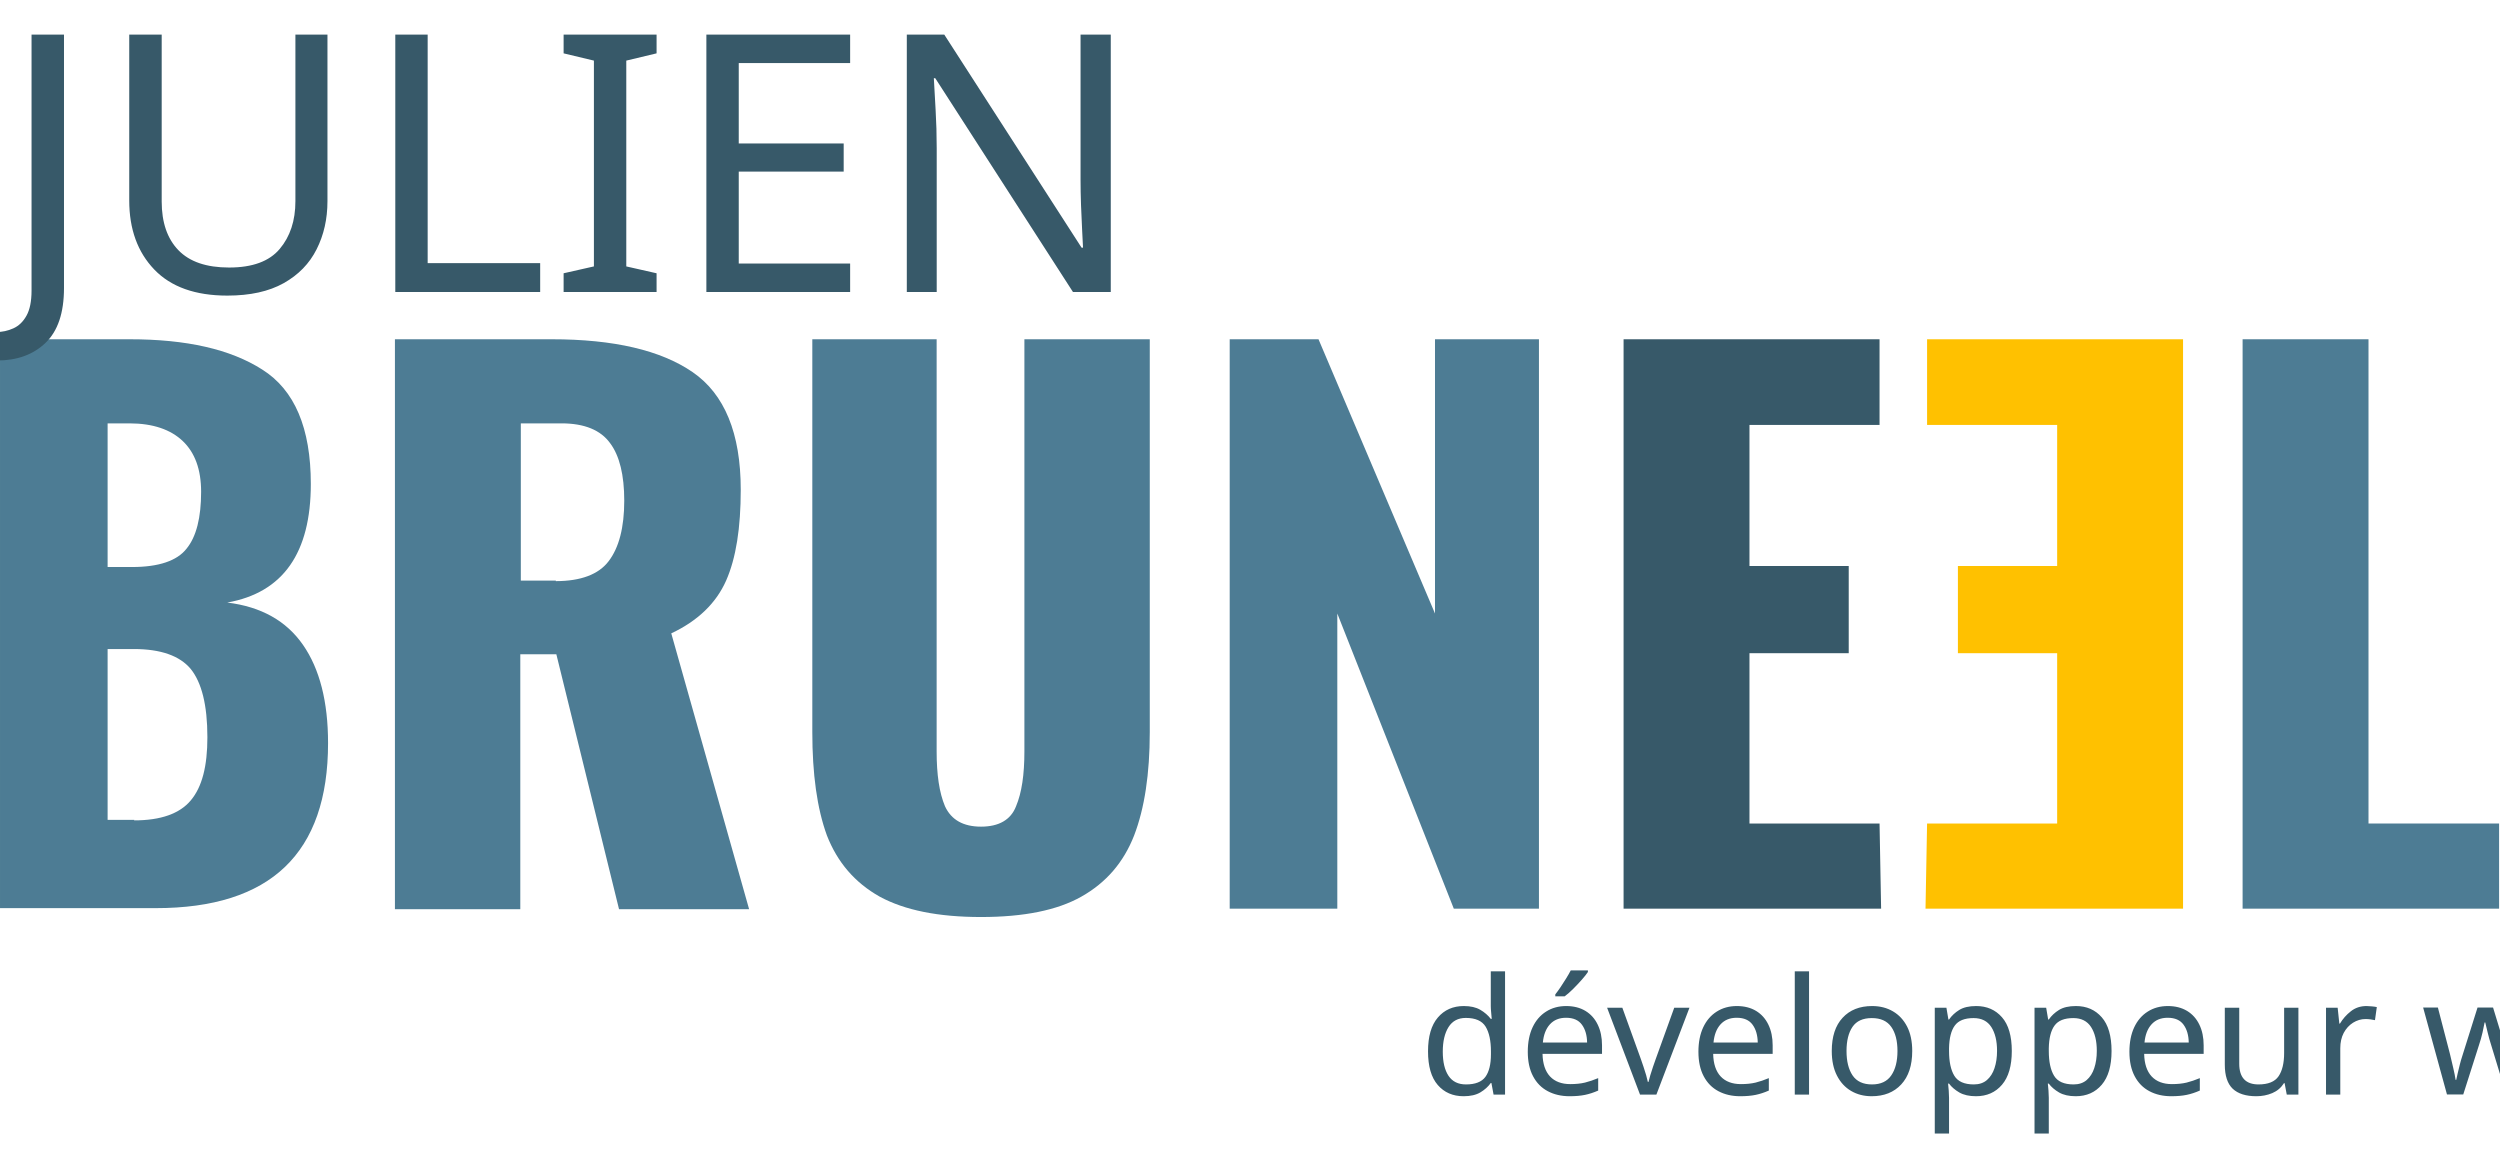
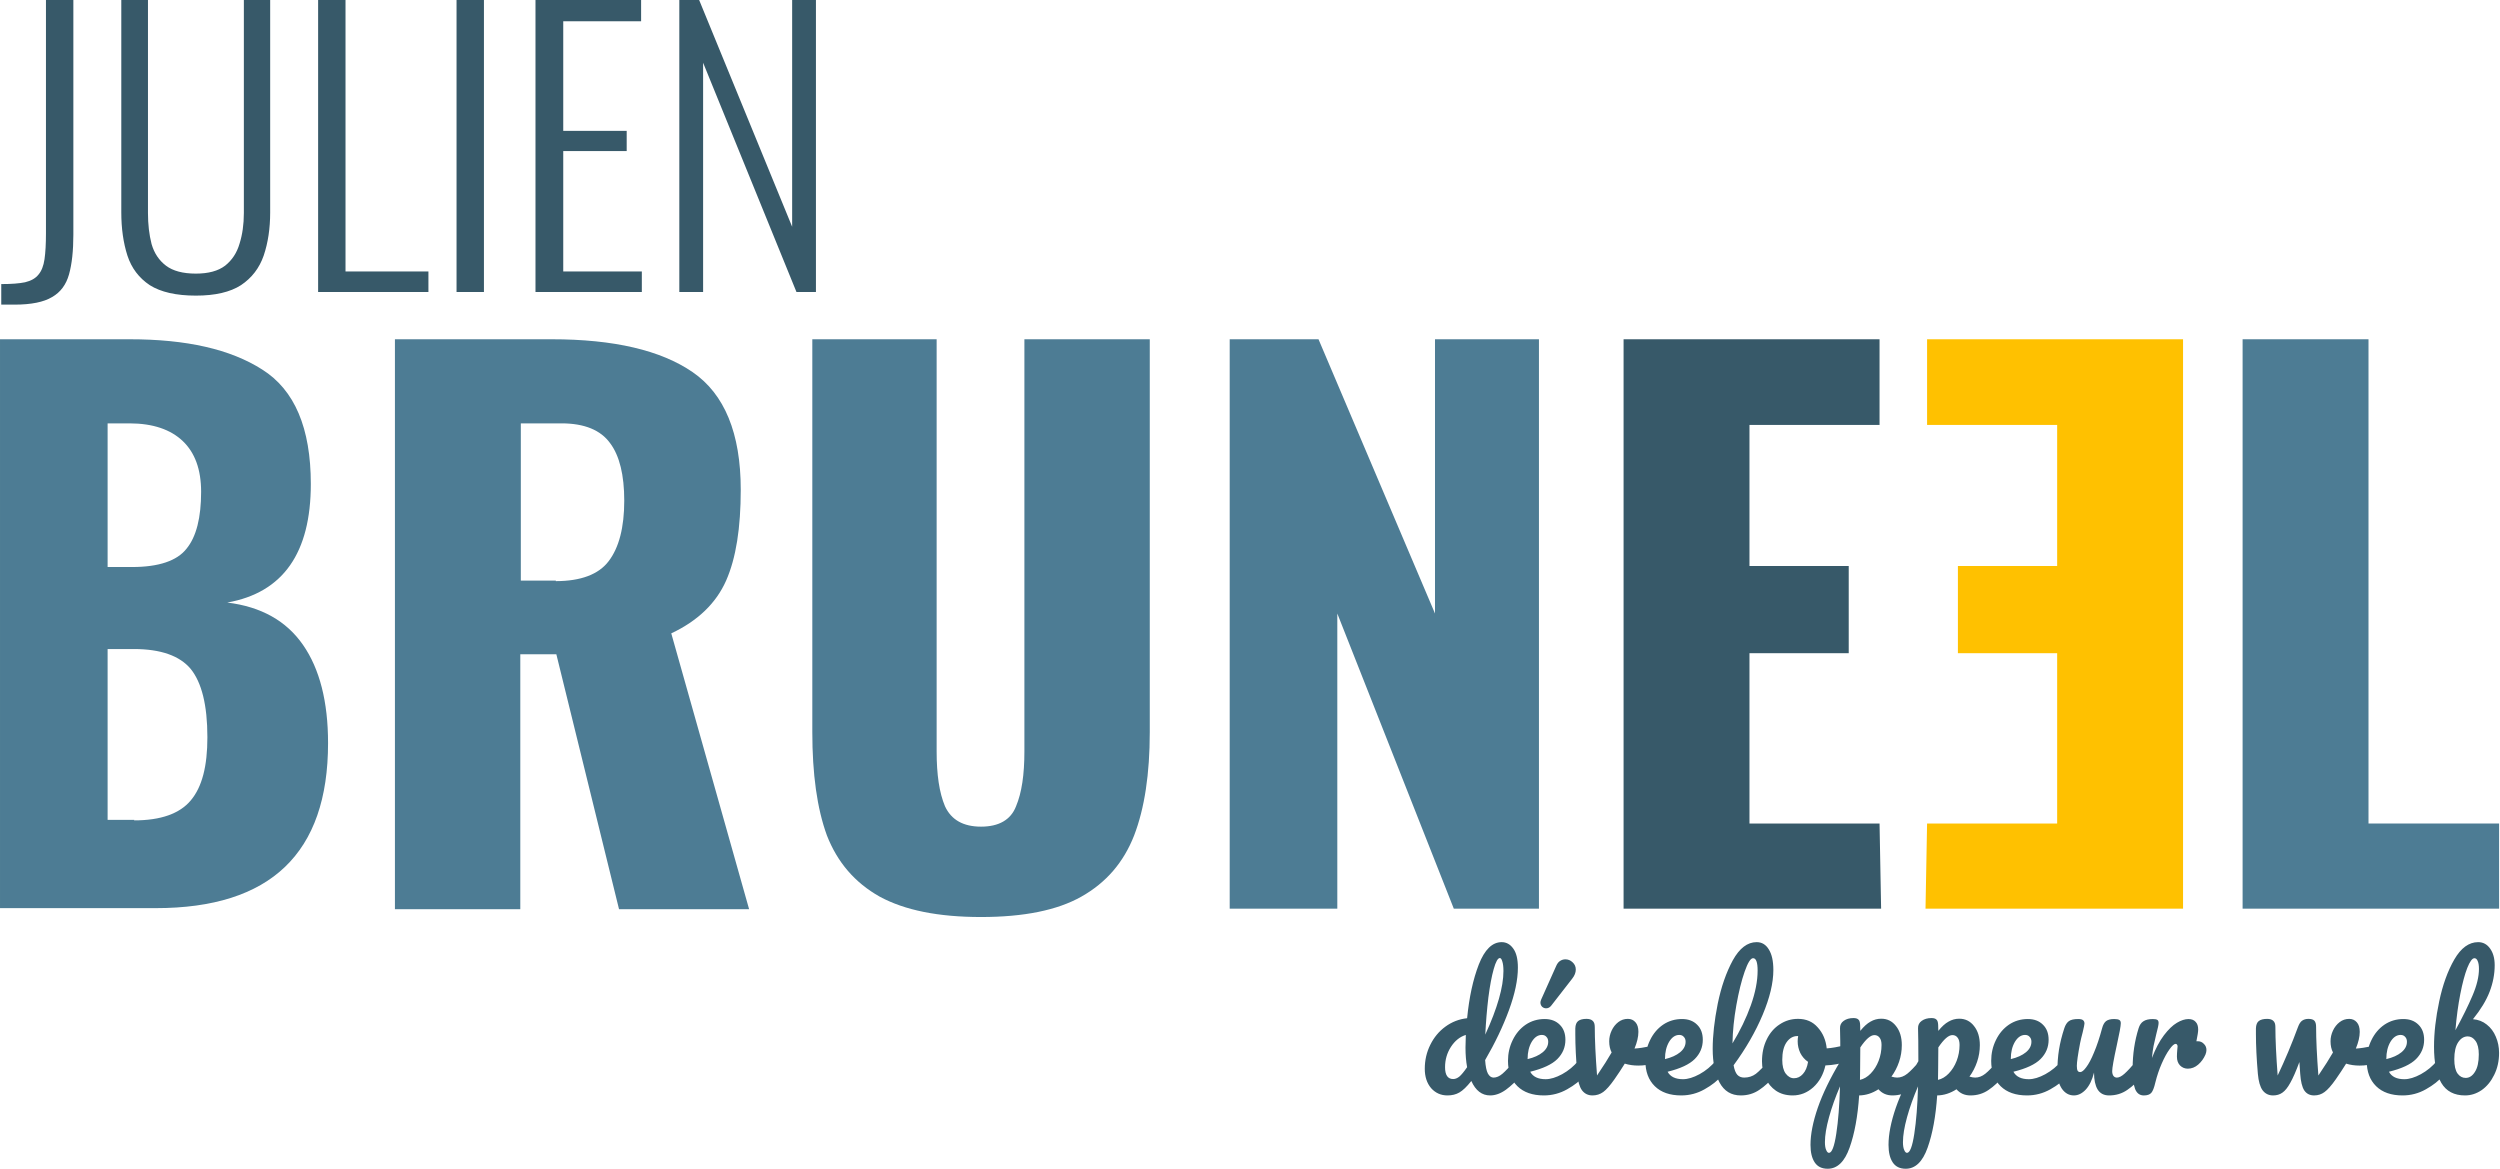
<svg xmlns="http://www.w3.org/2000/svg" width="800mm" height="374mm" viewBox="0 0 800 374" version="1.1" id="svg1">
  <defs id="defs1" />
  <g id="layer1">
    <g id="g2" transform="matrix(1.633064,0,0,1.633064,-52.06891,-35.59249)">
      <g id="g11251-9" transform="matrix(1.023618,0,0,1.023618,-1323.795,2729.515)">
        <path id="path8609-5" class="st7" d="m 1324.6,-2580.3 h 24.6 c 10.9,0 19.3,1.9 25.4,5.8 6.2,3.9 9.3,11.2 9.3,21.9 0,13.2 -5.3,20.8 -16,22.7 6.5,0.8 11.3,3.5 14.5,8.1 3.2,4.6 4.8,10.9 4.8,18.8 0,21.1 -11,31.6 -33,31.6 h -29.8 v -108.9 z m 25.1,43.6 c 5.1,0 8.6,-1.2 10.4,-3.5 1.9,-2.3 2.8,-6 2.8,-10.9 0,-4.3 -1.2,-7.5 -3.5,-9.7 -2.3,-2.2 -5.7,-3.4 -10.2,-3.4 h -4.2 v 27.5 z m 0.4,48.5 c 5.1,0 8.7,-1.3 10.8,-3.8 2.2,-2.6 3.2,-6.6 3.2,-12.1 0,-6.2 -1.1,-10.5 -3.2,-13.1 -2.1,-2.5 -5.7,-3.8 -10.9,-3.8 h -5 v 32.7 h 5.1 z" style="fill:#4d7c94" />
        <path id="path8611-4" class="st7" d="m 1400,-2580.3 h 30 c 11.9,0 20.9,2.1 27,6.3 6.1,4.2 9.2,11.7 9.2,22.5 0,7.3 -0.9,13.1 -2.8,17.4 -1.9,4.3 -5.4,7.7 -10.5,10.1 l 14.9,52.8 h -24.9 l -12,-48.8 h -6.9 v 48.8 h -24 z m 30.8,46.3 c 4.8,0 8.2,-1.3 10.1,-3.8 2,-2.6 3,-6.5 3,-11.6 0,-4.9 -0.9,-8.6 -2.7,-11 -1.8,-2.5 -4.9,-3.8 -9.3,-3.8 h -7.8 v 30.1 h 6.7 z" style="fill:#4d7c94" />
        <path id="path8613-7" class="st7" d="m 1512.2,-2469.7 c -8.2,0 -14.6,-1.3 -19.4,-3.9 -4.8,-2.7 -8.1,-6.6 -10.1,-11.7 -1.9,-5.2 -2.8,-11.8 -2.8,-19.8 v -75.2 h 23.8 v 78.9 c 0,4.4 0.5,7.9 1.6,10.5 1.2,2.6 3.5,3.9 6.9,3.9 3.4,0 5.7,-1.3 6.7,-3.9 1.1,-2.6 1.6,-6.1 1.6,-10.5 v -78.9 h 24 v 75.2 c 0,8 -1,14.6 -3,19.8 -2,5.1 -5.3,9 -10.1,11.7 -4.6,2.6 -11,3.9 -19.2,3.9 z" style="fill:#4d7c94" />
        <path id="path8615-8" class="st7" d="m 1559.8,-2580.3 h 17 l 22.3,52.5 v -52.5 h 19.9 v 109 h -16.3 l -22.3,-56.5 v 56.5 h -20.6 z" style="fill:#4d7c94" />
        <path id="path8619-5" class="st6" d="m 1742.3,-2580.3 h -49 v 16.4 h 24.9 v 27 h -19 v 16.7 h 19 v 32.6 h -24.9 l -0.3,16.3 h 49.3 z" style="fill:#ffc100" />
        <path id="path8617-7" class="st8" d="m 1635.2,-2580.3 h 49 v 16.4 h -24.9 v 27 h 19 v 16.7 h -19 v 32.6 h 24.9 l 0.3,16.3 h -49.3 z" style="fill:#375969" />
        <path id="path8621-8" class="st7" d="m 1753.7,-2580.3 h 24.1 v 92.7 h 25 v 16.3 h -49.1 z" style="fill:#4d7c94" />
      </g>
-       <text class="st8 st10 st11" id="text16" x="309.958" y="236.286" style="font-size:31.785px;font-family:Pacifico-Regular;fill:#375969;stroke-width:1">
-         <tspan style="font-style:normal;font-variant:normal;font-weight:normal;font-stretch:normal;font-size:31.785px;font-family:Pacifico;-inkscape-font-specification:'Pacifico, Normal';font-variant-ligatures:normal;font-variant-caps:normal;font-variant-numeric:normal;font-variant-east-asian:normal" id="tspan2">développeur web</tspan>
-       </text>
+       <path style="font-size:31.785px;font-family:Pacifico;-inkscape-font-specification:'Pacifico, Normal';fill:#375969;stroke-width:1" d="m 329.537,229.198 q 0.413,0 0.636,0.381 0.254,0.381 0.254,1.049 0,1.271 -0.604,1.971 -1.303,1.589 -2.861,2.734 -1.557,1.112 -3.083,1.112 -2.416,0 -3.687,-2.829 -1.335,1.685 -2.352,2.257 -0.985,0.572 -2.32,0.572 -1.939,0 -3.21,-1.43 -1.24,-1.462 -1.24,-3.782 0,-2.543 1.081,-4.704 1.081,-2.193 2.956,-3.56 1.907,-1.399 4.259,-1.653 0.604,-6.166 2.289,-10.521 1.716,-4.386 4.482,-4.386 1.367,0 2.257,1.24 0.922,1.24 0.922,3.751 0,3.56 -1.748,8.328 -1.748,4.768 -4.672,9.79 0.127,1.844 0.54,2.638 0.445,0.795 1.112,0.795 0.858,0 1.748,-0.763 0.89,-0.763 2.384,-2.543 0.381,-0.445 0.858,-0.445 z m -3.751,-19.675 q -0.604,0 -1.208,2.161 -0.604,2.13 -1.049,5.594 -0.413,3.465 -0.604,7.247 3.56,-7.756 3.56,-12.46 0,-1.208 -0.223,-1.875 -0.191,-0.667 -0.477,-0.667 z m -9.154,23.712 q 0.604,0 1.208,-0.477 0.604,-0.509 1.526,-1.844 -0.318,-1.716 -0.318,-3.846 0,-0.763 0.064,-2.479 -1.748,0.54 -2.924,2.352 -1.144,1.78 -1.144,3.973 0,2.32 1.589,2.32 z m 25.396,-4.037 q 0.413,0 0.636,0.381 0.254,0.381 0.254,1.049 0,1.271 -0.604,1.971 -1.176,1.43 -3.337,2.638 -2.13,1.208 -4.577,1.208 -3.337,0 -5.181,-1.812 -1.844,-1.812 -1.844,-4.958 0,-2.193 0.922,-4.069 0.922,-1.907 2.543,-3.02 1.653,-1.112 3.719,-1.112 1.844,0 2.956,1.112 1.112,1.081 1.112,2.956 0,2.193 -1.589,3.782 -1.557,1.557 -5.308,2.479 0.795,1.462 3.02,1.462 1.43,0 3.242,-0.985 1.844,-1.017 3.179,-2.638 0.381,-0.445 0.858,-0.445 z m -8.01,-4.609 q -1.176,0 -2.002,1.367 -0.795,1.367 -0.795,3.306 v 0.064 q 1.875,-0.445 2.956,-1.335 1.081,-0.89 1.081,-2.066 0,-0.604 -0.35,-0.954 -0.318,-0.381 -0.89,-0.381 z m 0.826,-5.213 q -0.445,0 -0.795,-0.318 -0.318,-0.35 -0.318,-0.826 0,-0.223 0.159,-0.604 l 2.956,-6.611 q 0.286,-0.636 0.731,-0.922 0.477,-0.318 1.049,-0.318 0.795,0 1.399,0.572 0.636,0.572 0.636,1.43 0,0.89 -0.699,1.78 l -4.1,5.276 q -0.413,0.54 -1.017,0.54 z m 21.391,7.247 q 0.095,-0.032 0.318,-0.032 0.477,0 0.731,0.318 0.254,0.318 0.254,0.858 0,0.985 -0.381,1.557 -0.381,0.54 -1.144,0.795 -1.462,0.477 -3.115,0.477 -1.399,0 -2.638,-0.381 -0.922,1.494 -2.034,3.083 -1.271,1.812 -2.193,2.479 -0.922,0.667 -2.098,0.667 -1.303,0 -2.066,-1.017 -0.731,-1.017 -0.922,-3.21 -0.381,-4.45 -0.381,-7.787 v -1.112 q 0.032,-1.049 0.572,-1.462 0.54,-0.413 1.621,-0.413 0.826,0 1.208,0.381 0.413,0.35 0.413,1.208 0,3.655 0.445,9.504 1.907,-2.829 2.861,-4.513 -0.477,-0.922 -0.477,-2.193 0,-1.081 0.477,-2.098 0.477,-1.017 1.303,-1.653 0.826,-0.636 1.875,-0.636 0.922,0 1.494,0.667 0.572,0.636 0.572,1.875 0,1.43 -0.763,3.274 1.208,-0.064 3.21,-0.477 z m 12.714,2.575 q 0.413,0 0.636,0.381 0.254,0.381 0.254,1.049 0,1.271 -0.604,1.971 -1.176,1.43 -3.337,2.638 -2.13,1.208 -4.577,1.208 -3.337,0 -5.181,-1.812 -1.844,-1.812 -1.844,-4.958 0,-2.193 0.922,-4.069 0.922,-1.907 2.543,-3.02 1.653,-1.112 3.719,-1.112 1.844,0 2.956,1.112 1.112,1.081 1.112,2.956 0,2.193 -1.589,3.782 -1.557,1.557 -5.308,2.479 0.795,1.462 3.02,1.462 1.43,0 3.242,-0.985 1.844,-1.017 3.179,-2.638 0.381,-0.445 0.858,-0.445 z m -8.01,-4.609 q -1.176,0 -2.002,1.367 -0.795,1.367 -0.795,3.306 v 0.064 q 1.875,-0.445 2.956,-1.335 1.081,-0.89 1.081,-2.066 0,-0.604 -0.35,-0.954 -0.318,-0.381 -0.89,-0.381 z m 18.372,4.609 q 0.413,0 0.636,0.381 0.254,0.381 0.254,1.049 0,1.271 -0.604,1.971 -1.367,1.685 -2.988,2.765 -1.589,1.081 -3.623,1.081 -2.797,0 -4.164,-2.543 -1.335,-2.543 -1.335,-6.58 0,-3.878 0.985,-8.836 1.017,-4.958 2.956,-8.518 1.971,-3.56 4.672,-3.56 1.526,0 2.384,1.43 0.89,1.399 0.89,4.037 0,3.782 -2.098,8.773 -2.098,4.99 -5.69,9.885 0.222,1.303 0.731,1.875 0.509,0.54 1.335,0.54 1.303,0 2.289,-0.731 0.985,-0.763 2.511,-2.575 0.381,-0.445 0.858,-0.445 z m -3.91,-19.643 q -0.731,0 -1.653,2.638 -0.922,2.638 -1.621,6.548 -0.699,3.91 -0.763,7.501 2.257,-3.719 3.592,-7.438 1.335,-3.751 1.335,-6.834 0,-2.416 -0.89,-2.416 z m 18.435,16.973 q 0.413,0 0.636,0.413 0.222,0.413 0.222,1.049 0,1.526 -0.922,1.812 -1.907,0.667 -4.196,0.763 -0.604,2.67 -2.384,4.291 -1.78,1.589 -4.037,1.589 -1.907,0 -3.274,-0.922 -1.335,-0.922 -2.034,-2.447 -0.699,-1.526 -0.699,-3.306 0,-2.416 0.922,-4.291 0.922,-1.907 2.543,-2.956 1.621,-1.081 3.592,-1.081 2.416,0 3.878,1.685 1.494,1.653 1.748,4.1 1.494,-0.095 3.56,-0.636 0.254,-0.064 0.445,-0.064 z m -10.426,6.548 q 1.017,0 1.748,-0.826 0.763,-0.826 1.017,-2.384 -0.985,-0.667 -1.526,-1.748 -0.509,-1.081 -0.509,-2.289 0,-0.509 0.095,-1.017 h -0.159 q -1.271,0 -2.13,1.24 -0.826,1.208 -0.826,3.433 0,1.748 0.667,2.67 0.699,0.922 1.621,0.922 z m 25.523,-3.878 q 0.413,0 0.636,0.381 0.254,0.381 0.254,1.049 0,1.271 -0.604,1.971 -1.367,1.685 -2.956,2.765 -1.557,1.081 -3.56,1.081 -1.685,0 -2.734,-1.208 -1.812,1.176 -3.782,1.208 -0.413,6.135 -1.875,10.235 -1.462,4.132 -4.291,4.132 -1.716,0 -2.543,-1.24 -0.826,-1.24 -0.826,-3.433 0,-3.115 1.43,-7.279 1.43,-4.132 4.418,-9.122 0,-4.641 -0.064,-6.452 -0.032,-0.922 0.731,-1.462 0.763,-0.54 1.907,-0.54 0.667,0 0.954,0.286 0.318,0.254 0.35,1.049 0,0.795 0.032,1.176 1.017,-1.271 2.002,-1.812 0.985,-0.572 2.098,-0.572 1.78,0 2.892,1.43 1.144,1.43 1.144,3.751 0,1.685 -0.54,3.274 -0.54,1.589 -1.494,2.892 0.667,0.191 1.112,0.191 1.049,0 2.002,-0.763 0.954,-0.763 2.447,-2.543 0.381,-0.445 0.858,-0.445 z m -12.587,4.196 q 1.144,-0.254 2.098,-1.24 0.985,-1.017 1.557,-2.479 0.572,-1.494 0.572,-3.115 0,-0.954 -0.381,-1.43 -0.381,-0.509 -1.017,-0.509 -1.144,0 -2.765,2.416 -0.032,1.399 -0.032,4.1 0,1.462 -0.032,2.257 z m -6.071,14.303 q 0.858,0 1.43,-3.751 0.572,-3.719 0.731,-9.281 -1.367,3.179 -2.161,6.071 -0.795,2.892 -0.795,4.863 0,1.017 0.254,1.557 0.222,0.54 0.54,0.54 z m 33.947,-18.499 q 0.413,0 0.636,0.381 0.254,0.381 0.254,1.049 0,1.271 -0.604,1.971 -1.367,1.685 -2.956,2.765 -1.557,1.081 -3.56,1.081 -1.685,0 -2.734,-1.208 -1.812,1.176 -3.782,1.208 -0.413,6.135 -1.875,10.235 -1.462,4.132 -4.291,4.132 -1.716,0 -2.543,-1.24 -0.826,-1.24 -0.826,-3.433 0,-3.115 1.43,-7.279 1.43,-4.132 4.418,-9.122 0,-4.641 -0.064,-6.452 -0.032,-0.922 0.731,-1.462 0.763,-0.54 1.907,-0.54 0.667,0 0.954,0.286 0.318,0.254 0.35,1.049 0,0.795 0.032,1.176 1.017,-1.271 2.002,-1.812 0.985,-0.572 2.098,-0.572 1.78,0 2.892,1.43 1.144,1.43 1.144,3.751 0,1.685 -0.54,3.274 -0.54,1.589 -1.494,2.892 0.667,0.191 1.112,0.191 1.049,0 2.002,-0.763 0.954,-0.763 2.447,-2.543 0.381,-0.445 0.858,-0.445 z m -12.587,4.196 q 1.144,-0.254 2.098,-1.24 0.985,-1.017 1.557,-2.479 0.572,-1.494 0.572,-3.115 0,-0.954 -0.381,-1.43 -0.381,-0.509 -1.017,-0.509 -1.144,0 -2.765,2.416 -0.032,1.399 -0.032,4.1 0,1.462 -0.032,2.257 z m -6.071,14.303 q 0.858,0 1.43,-3.751 0.572,-3.719 0.731,-9.281 -1.367,3.179 -2.161,6.071 -0.795,2.892 -0.795,4.863 0,1.017 0.254,1.557 0.222,0.54 0.54,0.54 z m 31.149,-18.499 q 0.413,0 0.636,0.381 0.254,0.381 0.254,1.049 0,1.271 -0.604,1.971 -1.176,1.43 -3.337,2.638 -2.13,1.208 -4.577,1.208 -3.337,0 -5.181,-1.812 -1.844,-1.812 -1.844,-4.958 0,-2.193 0.922,-4.069 0.922,-1.907 2.543,-3.02 1.653,-1.112 3.719,-1.112 1.844,0 2.956,1.112 1.112,1.081 1.112,2.956 0,2.193 -1.589,3.782 -1.557,1.557 -5.308,2.479 0.795,1.462 3.02,1.462 1.43,0 3.242,-0.985 1.844,-1.017 3.179,-2.638 0.381,-0.445 0.858,-0.445 z m -8.01,-4.609 q -1.176,0 -2.002,1.367 -0.795,1.367 -0.795,3.306 v 0.064 q 1.875,-0.445 2.956,-1.335 1.081,-0.89 1.081,-2.066 0,-0.604 -0.35,-0.954 -0.318,-0.381 -0.89,-0.381 z m 9.567,11.856 q -1.43,0 -2.352,-1.303 -0.89,-1.335 -0.89,-3.306 0,-2.384 0.318,-4.355 0.318,-2.002 1.049,-4.227 0.318,-0.954 0.89,-1.367 0.572,-0.413 1.812,-0.413 0.699,0 0.954,0.223 0.286,0.222 0.286,0.667 0,0.254 -0.35,1.716 -0.318,1.176 -0.509,2.13 -0.636,3.337 -0.636,4.45 0,0.667 0.159,0.954 0.159,0.254 0.509,0.254 0.477,0 1.176,-0.954 0.731,-0.954 1.526,-2.892 0.826,-1.939 1.589,-4.768 0.254,-0.954 0.763,-1.367 0.54,-0.413 1.589,-0.413 0.731,0 1.017,0.191 0.286,0.159 0.286,0.636 0,0.795 -0.795,4.355 -0.89,4.069 -0.89,5.022 0,0.604 0.254,0.954 0.254,0.318 0.667,0.318 0.636,0 1.494,-0.763 0.89,-0.795 2.352,-2.543 0.381,-0.445 0.858,-0.445 0.413,0 0.636,0.381 0.254,0.381 0.254,1.049 0,1.271 -0.604,1.971 -1.367,1.685 -2.956,2.765 -1.557,1.081 -3.56,1.081 -1.526,0 -2.257,-1.176 -0.699,-1.176 -0.699,-3.306 -0.54,2.161 -1.621,3.337 -1.081,1.144 -2.32,1.144 z m 24.284,-10.616 q 0.699,0 1.176,0.509 0.509,0.477 0.509,1.208 0,0.413 -0.191,0.89 -0.509,1.176 -1.43,1.971 -0.922,0.795 -2.034,0.795 -0.89,0 -1.526,-0.636 -0.604,-0.636 -0.604,-1.716 0,-0.604 0.064,-1.303 0.064,-0.509 0.064,-0.699 0,-0.254 -0.127,-0.381 -0.095,-0.127 -0.254,-0.127 -0.445,0 -1.208,1.081 -0.763,1.049 -1.526,2.797 -0.763,1.748 -1.24,3.687 -0.35,1.526 -0.795,2.034 -0.445,0.509 -1.462,0.509 -1.208,0 -1.716,-1.271 -0.477,-1.271 -0.477,-4.068 0,-4.132 1.176,-7.851 0.286,-0.922 0.922,-1.335 0.667,-0.445 1.844,-0.445 0.636,0 0.89,0.159 0.254,0.159 0.254,0.604 0,0.509 -0.477,2.289 -0.318,1.271 -0.509,2.225 -0.191,0.954 -0.318,2.352 1.049,-2.734 2.352,-4.45 1.303,-1.716 2.543,-2.447 1.24,-0.731 2.257,-0.731 0.922,0 1.399,0.54 0.509,0.509 0.509,1.526 0,0.604 -0.35,2.289 z m 35.027,0.795 q 0.095,-0.032 0.318,-0.032 0.477,0 0.731,0.318 0.254,0.318 0.254,0.858 0,0.985 -0.381,1.557 -0.381,0.54 -1.144,0.795 -1.462,0.477 -3.115,0.477 -1.399,0 -2.638,-0.381 -0.922,1.494 -2.034,3.083 -1.271,1.812 -2.193,2.479 -0.89,0.667 -2.034,0.667 -1.271,0 -1.939,-0.985 -0.636,-0.985 -0.795,-3.242 l -0.159,-2.32 q -0.985,2.67 -1.78,4.069 -0.763,1.399 -1.557,1.939 -0.763,0.54 -1.812,0.54 -1.303,0 -2.066,-1.017 -0.731,-1.017 -0.922,-3.21 -0.381,-4.45 -0.381,-7.787 v -1.112 q 0.032,-1.049 0.572,-1.462 0.54,-0.413 1.621,-0.413 0.826,0 1.208,0.381 0.413,0.35 0.413,1.208 0,3.655 0.445,9.504 2.161,-4.545 3.973,-9.472 0.35,-0.954 0.826,-1.271 0.509,-0.35 1.208,-0.35 0.858,0 1.176,0.35 0.35,0.35 0.35,1.24 0,3.655 0.445,9.504 1.907,-2.829 2.861,-4.513 -0.477,-0.922 -0.477,-2.193 0,-1.081 0.477,-2.098 0.477,-1.017 1.303,-1.653 0.826,-0.636 1.875,-0.636 0.922,0 1.494,0.667 0.572,0.636 0.572,1.875 0,1.43 -0.763,3.274 1.208,-0.064 3.21,-0.477 z m 12.714,2.575 q 0.413,0 0.636,0.381 0.254,0.381 0.254,1.049 0,1.271 -0.604,1.971 -1.176,1.43 -3.337,2.638 -2.13,1.208 -4.577,1.208 -3.337,0 -5.181,-1.812 -1.844,-1.812 -1.844,-4.958 0,-2.193 0.922,-4.069 0.922,-1.907 2.543,-3.02 1.653,-1.112 3.719,-1.112 1.844,0 2.956,1.112 1.112,1.081 1.112,2.956 0,2.193 -1.589,3.782 -1.557,1.557 -5.308,2.479 0.795,1.462 3.02,1.462 1.43,0 3.242,-0.985 1.844,-1.017 3.179,-2.638 0.381,-0.445 0.858,-0.445 z m -8.01,-4.609 q -1.176,0 -2.002,1.367 -0.795,1.367 -0.795,3.306 v 0.064 q 1.875,-0.445 2.956,-1.335 1.081,-0.89 1.081,-2.066 0,-0.604 -0.35,-0.954 -0.318,-0.381 -0.89,-0.381 z m 12.619,11.856 q -3.179,0 -4.641,-2.447 -1.43,-2.447 -1.43,-7.088 0,-4.1 1.017,-8.9 1.017,-4.831 2.956,-8.201 1.971,-3.401 4.672,-3.401 1.462,0 2.352,1.271 0.89,1.24 0.89,3.242 0,2.606 -0.985,5.181 -0.985,2.575 -3.274,5.403 1.557,0.127 2.702,1.049 1.176,0.922 1.78,2.384 0.636,1.462 0.636,3.179 0,2.384 -0.954,4.291 -0.922,1.907 -2.447,2.988 -1.526,1.049 -3.274,1.049 z m -1.875,-12.778 q 2.098,-3.846 3.337,-6.77 1.271,-2.956 1.271,-5.245 0,-1.017 -0.254,-1.557 -0.222,-0.54 -0.636,-0.54 -0.636,0 -1.399,1.907 -0.731,1.875 -1.367,5.117 -0.636,3.242 -0.954,7.088 z m 2.002,9.345 q 1.081,0 1.812,-1.176 0.763,-1.176 0.763,-3.433 0,-1.748 -0.636,-2.638 -0.636,-0.89 -1.526,-0.89 -1.112,0 -1.875,1.144 -0.763,1.144 -0.763,3.337 0,1.907 0.636,2.797 0.636,0.858 1.589,0.858 z" id="text16" class="st8 st10 st11" aria-label="développeur web" />
      <g id="text8373-0-0-8-7-3" transform="matrix(1.412338,0,0,-1.410647,-1773.176,3379.991)">
-         <text transform="matrix(0.708,0,0,-0.7089,1277.84,2340.044)" class="st8 st12 st13" id="text17" style="font-size:70.64px;font-family:Oswald-Light;fill:#375969">
-           <tspan style="font-style:normal;font-variant:normal;font-weight:normal;font-stretch:normal;font-size:70.64px;font-family:Oswald;-inkscape-font-specification:'Oswald, @wght=300';font-variant-ligatures:normal;font-variant-caps:normal;font-variant-numeric:normal;font-variant-east-asian:normal;font-variation-settings:'wght' 300" id="tspan1">JULIEN</tspan>
-         </text>
+         <path style="font-size:70.64px;font-family:Oswald;-inkscape-font-specification:'Oswald, @wght=300';font-variation-settings:'wght' 300;fill:#375969" d="m 0.565,2.472 v -4.027 q 2.967,0 4.662,-0.353 Q 6.993,-2.331 7.841,-3.391 8.759,-4.45 9.042,-6.428 9.325,-8.406 9.325,-11.514 v -45.704 h 5.369 v 45.987 q 0,4.733 -0.848,7.77 Q 12.998,-0.424 10.525,0.989 8.053,2.472 3.179,2.472 Z M 38.711,0.706 q -5.793,0 -9.042,-2.049 -3.179,-2.119 -4.38,-5.793 -1.201,-3.744 -1.201,-8.477 v -41.607 h 5.227 v 41.748 q 0,3.32 0.706,6.075 0.777,2.684 2.826,4.238 2.049,1.554 5.863,1.554 3.673,0 5.722,-1.554 2.049,-1.625 2.826,-4.309 0.848,-2.684 0.848,-6.004 v -41.748 h 5.157 v 41.607 q 0,4.733 -1.272,8.477 -1.272,3.673 -4.45,5.793 -3.179,2.049 -8.83,2.049 z M 62.658,0 V -57.219 H 68.027 V -4.027 H 84.274 V 0 Z m 27.126,0 v -57.219 h 5.369 V 0 Z m 15.47,0 v -57.219 h 20.698 v 4.168 h -15.258 v 21.475 h 12.433 v 3.956 h -12.433 v 23.594 h 15.4 V 0 Z m 28.186,0 v -57.219 h 3.885 l 18.225,44.433 v -44.433 h 4.662 V 0 h -3.815 L 138.102,-44.927 V 0 Z" id="text17" class="st8 st12 st13" transform="matrix(0.708,0,0,-0.7089,1277.84,2340.044)" aria-label="JULIEN" />
      </g>
    </g>
  </g>
</svg>
